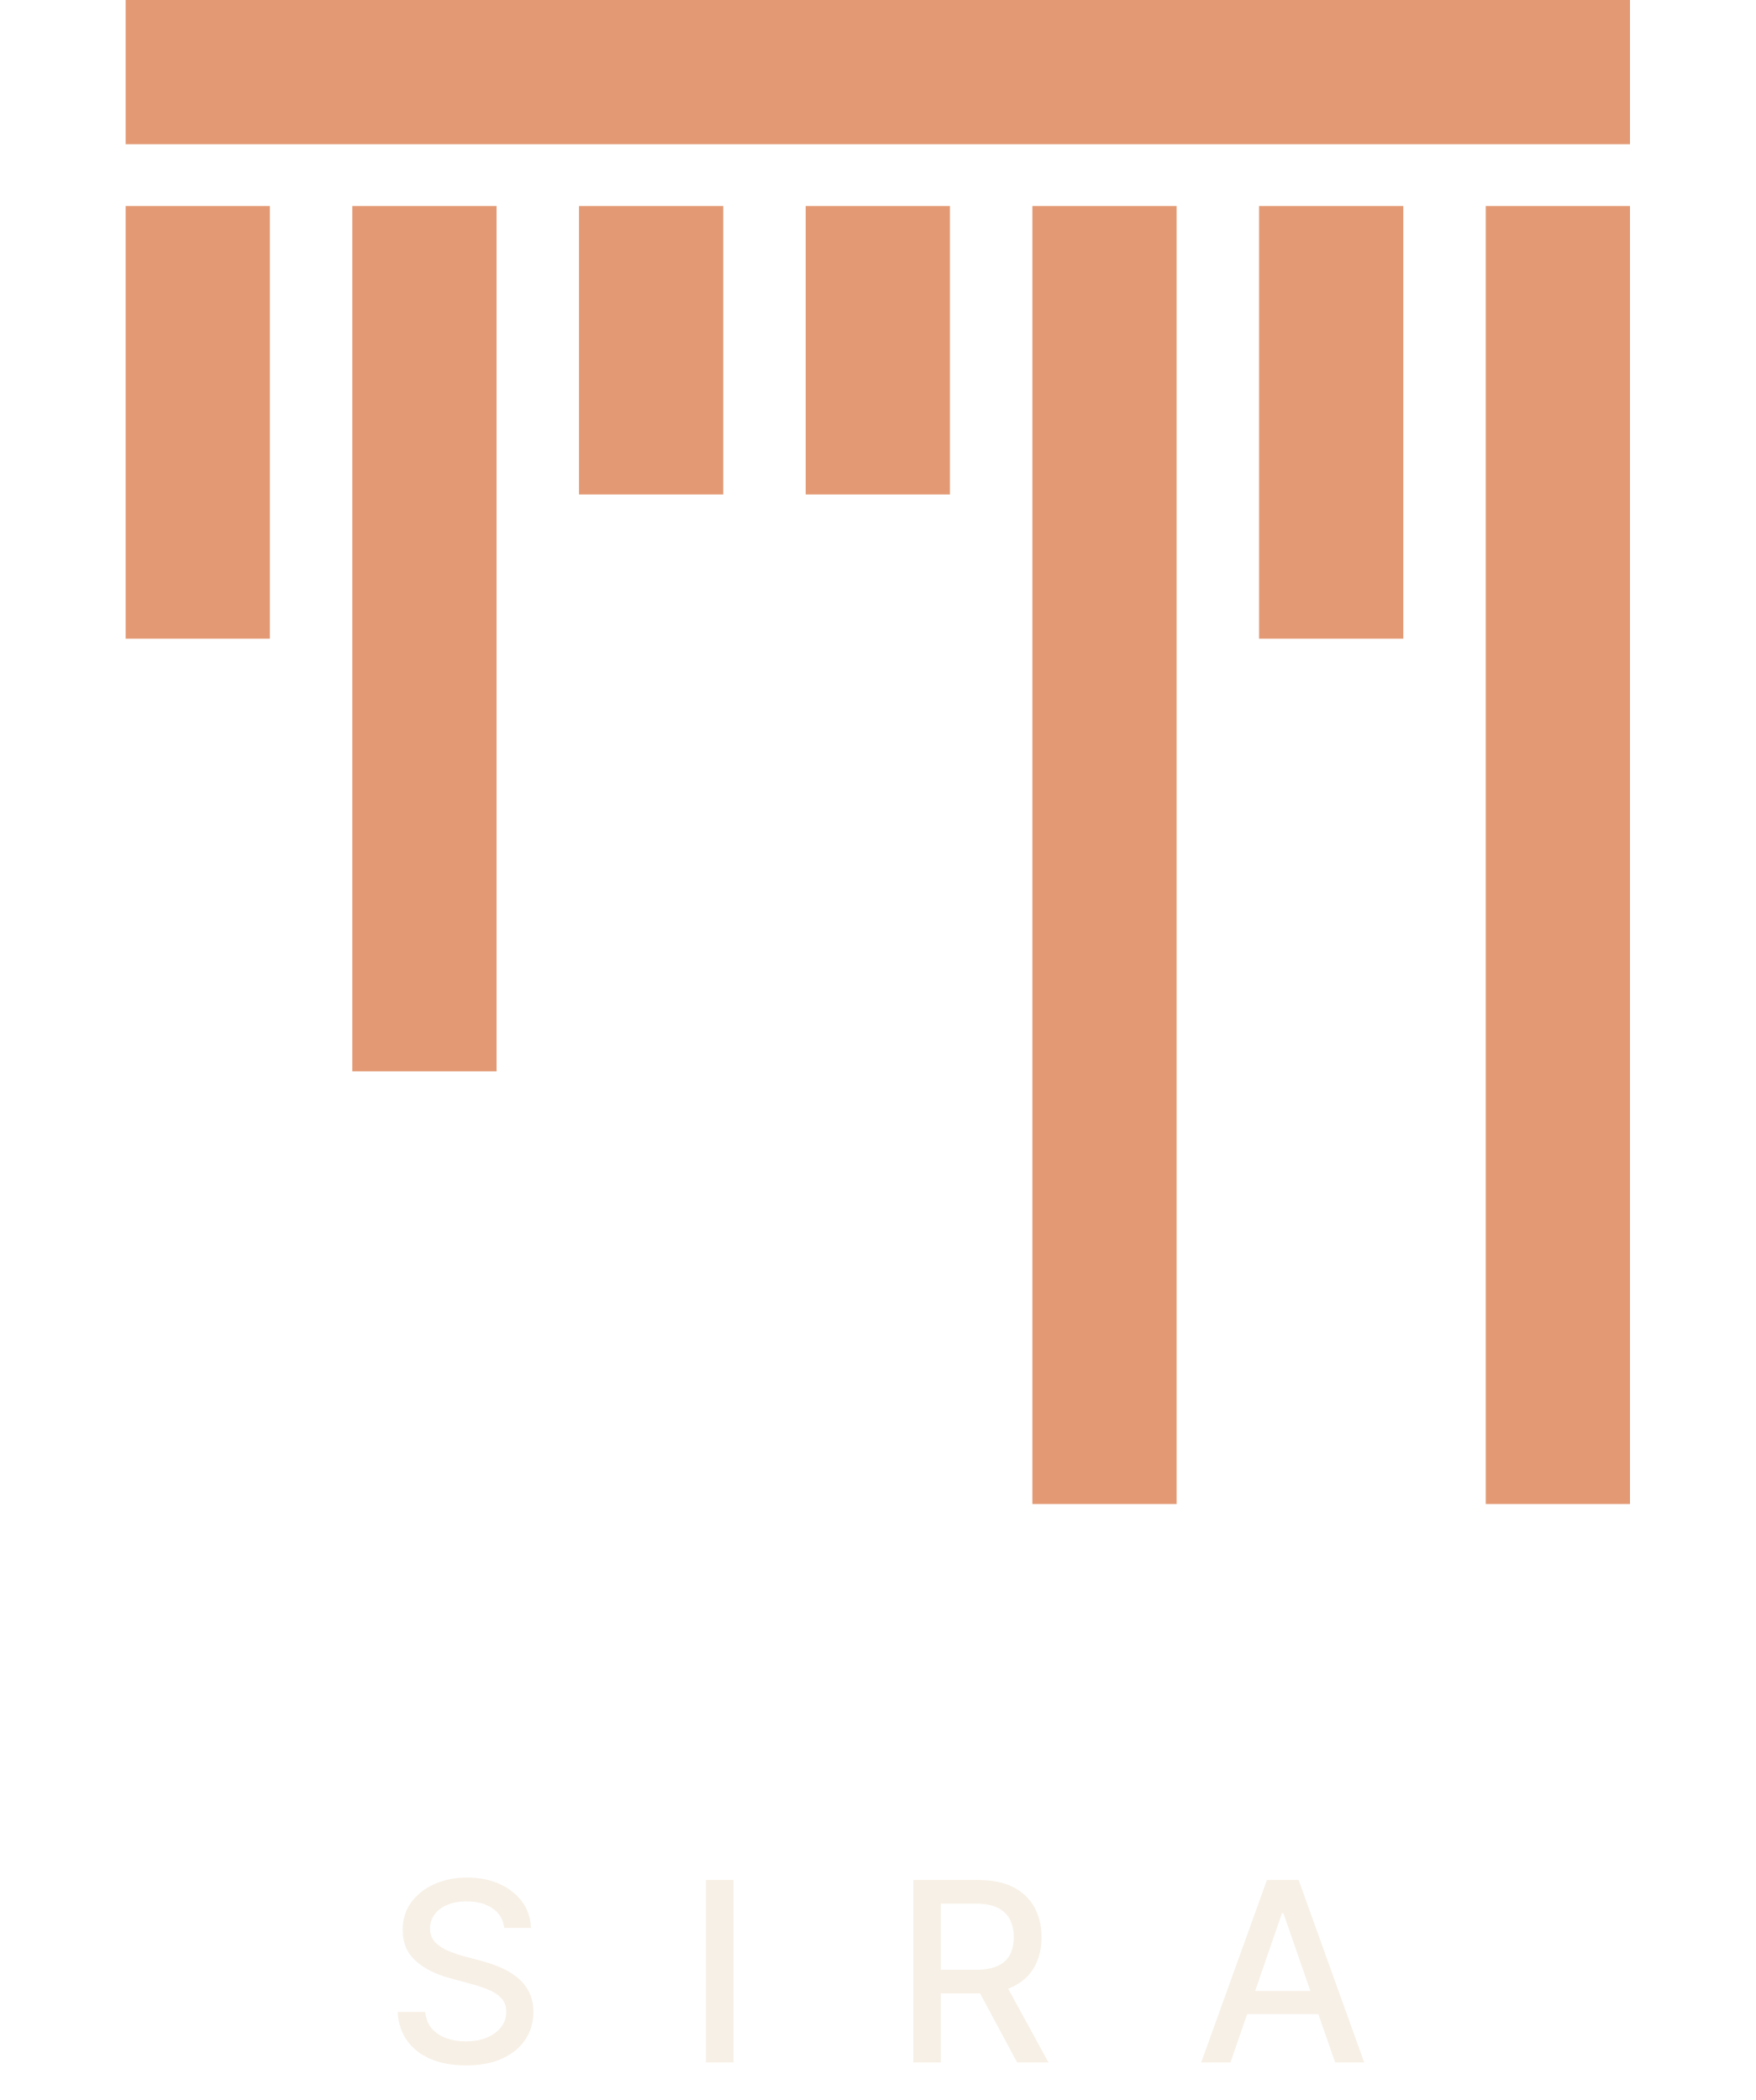
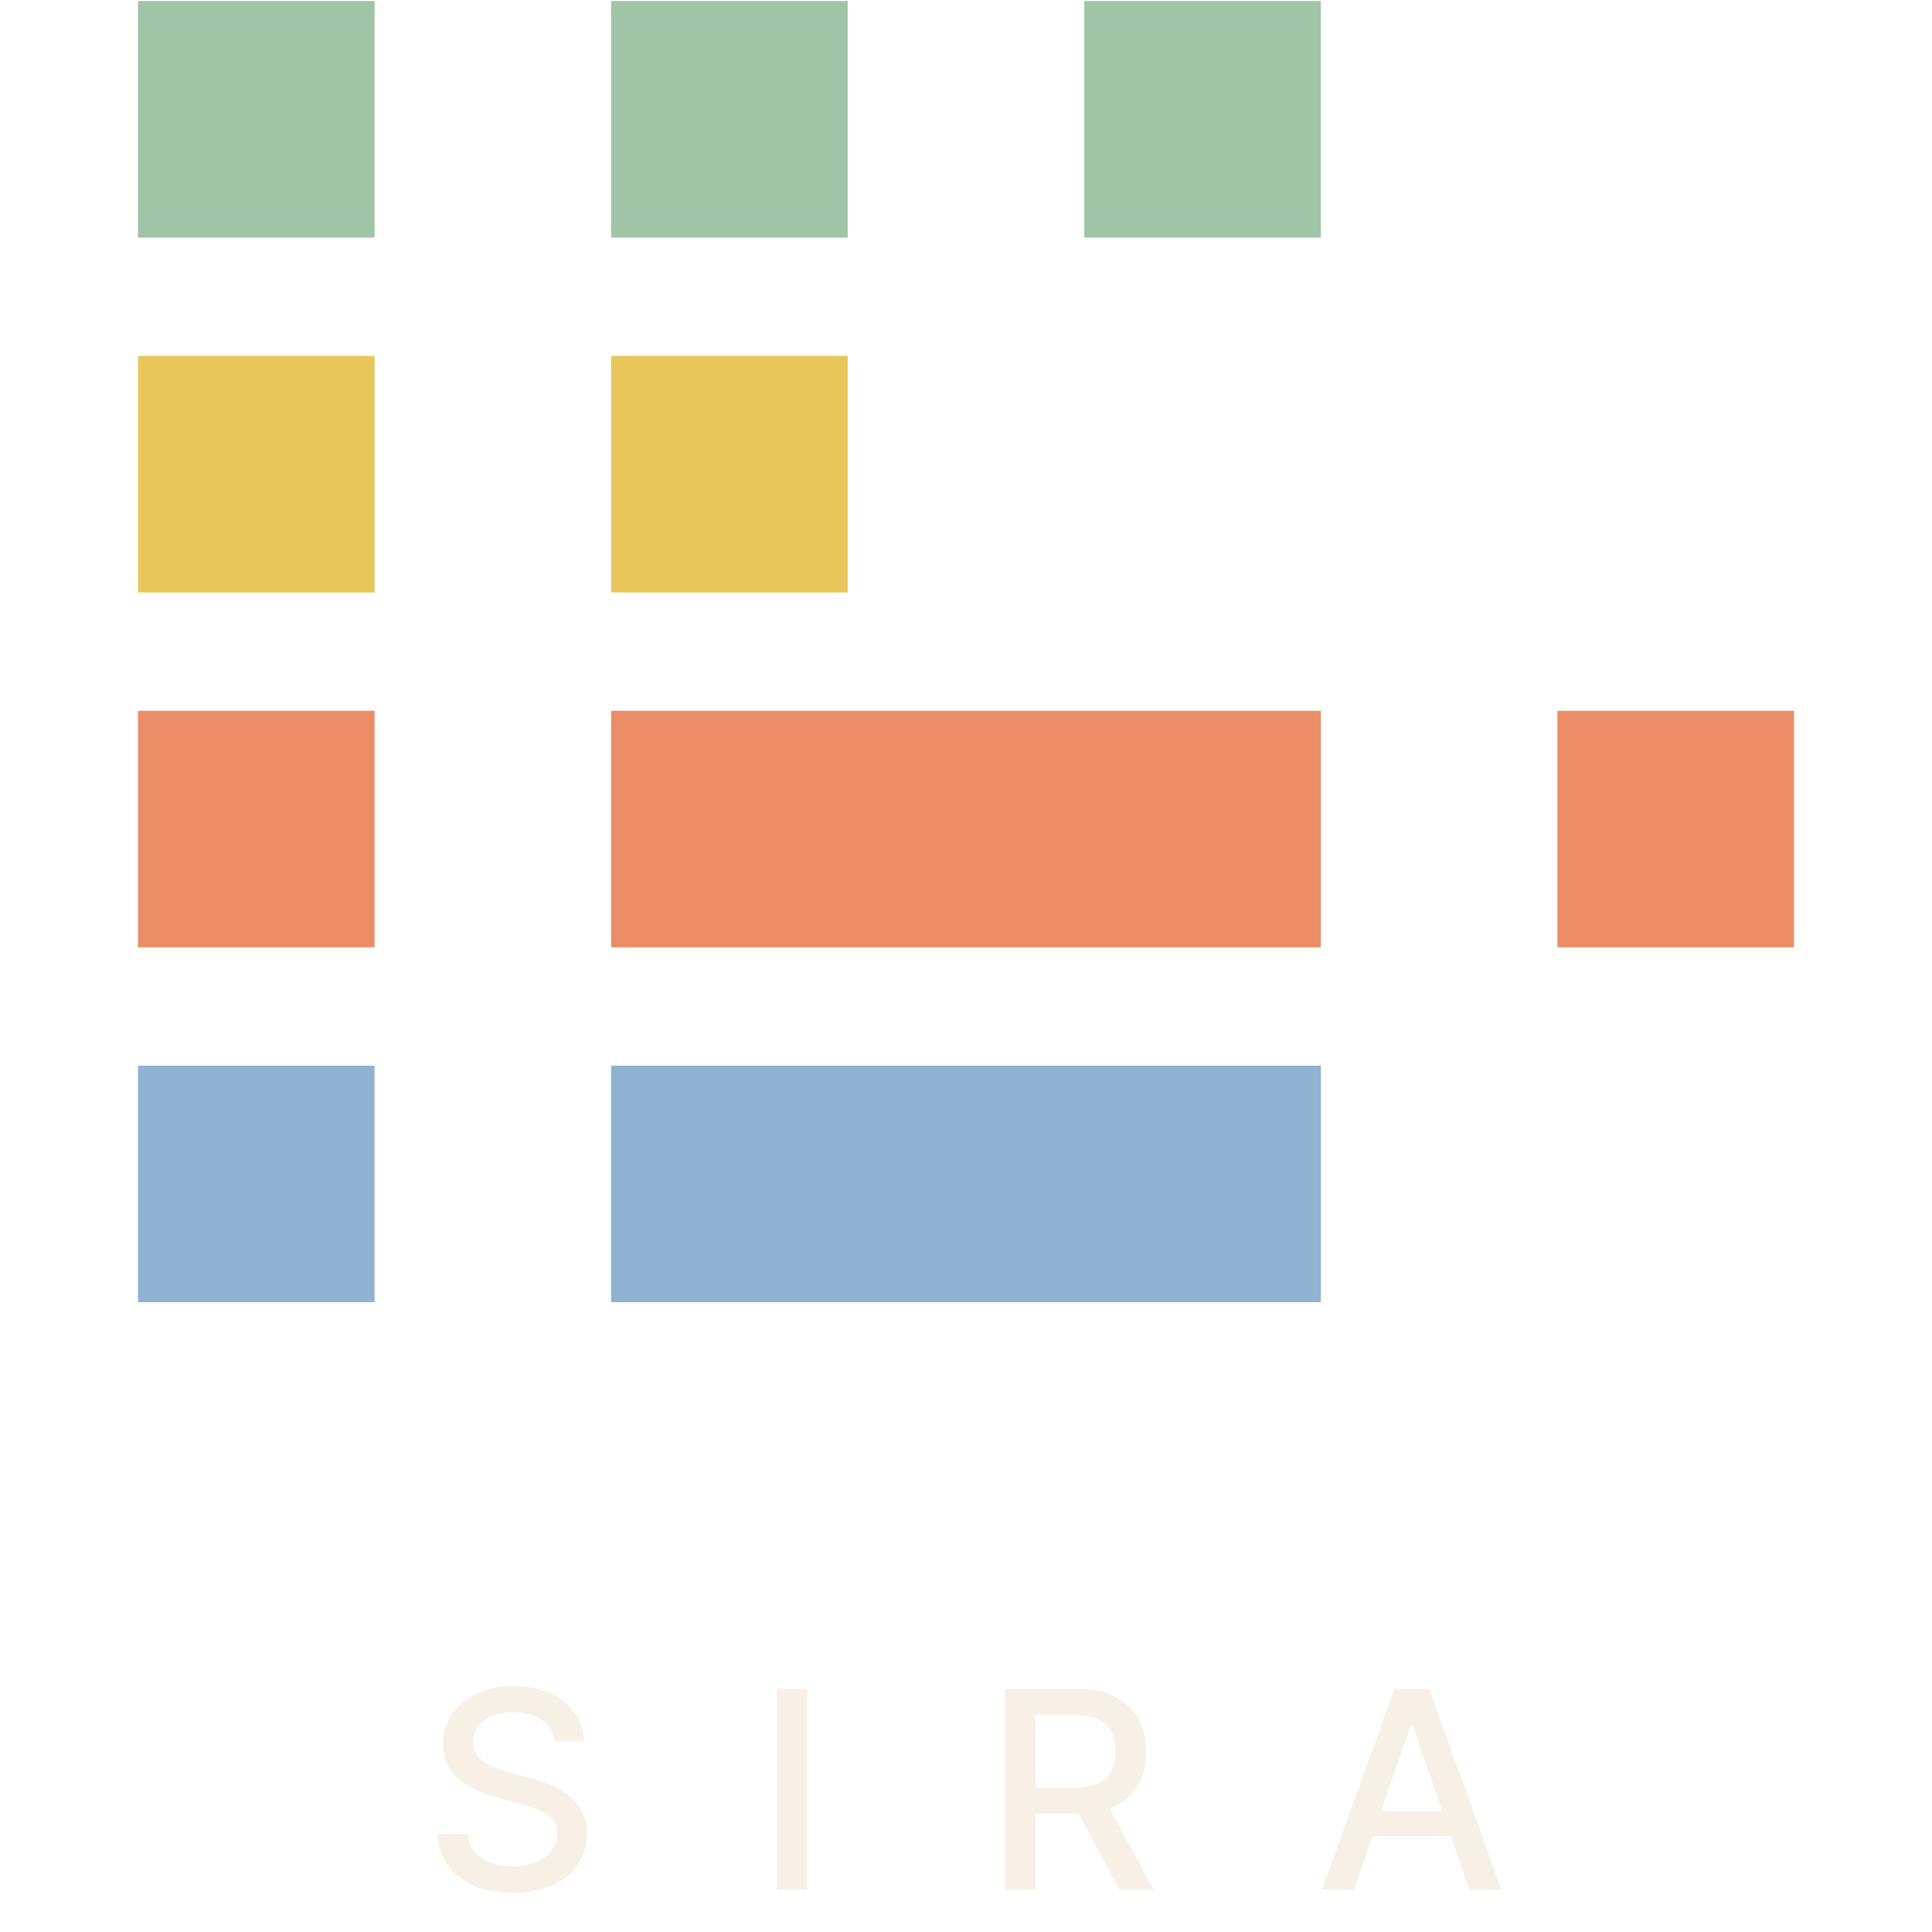
- <svg xmlns="http://www.w3.org/2000/svg" viewBox="0 0 280.0 335.1" width="280" height="335">
-   <path fill="#e39a74" d="M20.000 0.000h240.000v23.014h-240.000ZM20.000 32.877h23.014v69.041h-23.014ZM56.164 32.877h23.014v138.082h-23.014ZM92.329 32.877h23.014v46.027h-23.014ZM128.493 32.877h23.014v46.027h-23.014ZM164.658 32.877h23.014v207.123h-23.014ZM200.822 32.877h23.014v69.041h-23.014ZM236.986 32.877h23.014v207.123h-23.014Z" />
-   <path transform="translate(62.2 329.1)" fill="#f7f0e6" d="M12.086 0.477Q8.828 0.477 6.436 -0.553Q4.043 -1.582 2.691 -3.496Q1.34 -5.41 1.195 -8.047H5.602Q5.742 -6.469 6.635 -5.426Q7.527 -4.383 8.947 -3.867Q10.367 -3.352 12.063 -3.352Q13.926 -3.352 15.387 -3.945Q16.848 -4.539 17.686 -5.604Q18.523 -6.668 18.523 -8.094Q18.523 -9.383 17.783 -10.201Q17.043 -11.02 15.797 -11.555Q14.551 -12.09 12.992 -12.5L9.563 -13.437Q6.059 -14.383 4.029 -16.24Q2 -18.098 2 -21.141Q2 -23.648 3.355 -25.525Q4.711 -27.402 7.045 -28.447Q9.379 -29.492 12.289 -29.492Q15.246 -29.492 17.51 -28.451Q19.773 -27.41 21.084 -25.6Q22.395 -23.789 22.461 -21.469H18.195Q17.973 -23.473 16.338 -24.584Q14.703 -25.695 12.195 -25.695Q10.422 -25.695 9.109 -25.139Q7.797 -24.582 7.082 -23.605Q6.367 -22.629 6.367 -21.375Q6.367 -20.004 7.213 -19.143Q8.059 -18.281 9.287 -17.783Q10.516 -17.285 11.648 -16.977L14.469 -16.219Q15.856 -15.867 17.318 -15.277Q18.781 -14.688 20.041 -13.744Q21.301 -12.801 22.076 -11.402Q22.852 -10.004 22.852 -8.031Q22.852 -5.582 21.584 -3.658Q20.316 -1.734 17.914 -0.629Q15.512 0.477 12.086 0.477ZM54.777 -29.102V0.0H50.387V-29.102ZM83.469 0.0V-29.102H93.852Q97.234 -29.102 99.463 -27.936Q101.691 -26.77 102.807 -24.709Q103.922 -22.648 103.922 -19.969Q103.922 -17.297 102.809 -15.273Q101.695 -13.25 99.453 -12.133Q97.211 -11.016 93.828 -11.016H85.984V-14.773H93.414Q95.57 -14.773 96.91 -15.391Q98.25 -16.008 98.871 -17.168Q99.492 -18.328 99.492 -19.969Q99.492 -21.625 98.863 -22.828Q98.234 -24.031 96.895 -24.684Q95.555 -25.336 93.383 -25.336H87.859V0.0ZM100.023 0.0 92.977 -13.141H97.844L105.023 0.0ZM134.066 0.0H129.395L139.879 -29.102H144.941L155.395 0.0H150.754L142.512 -23.812H142.277ZM134.848 -11.391H149.957V-7.711H134.848Z" />
+ <svg xmlns="http://www.w3.org/2000/svg" viewBox="0 0 280.0 279.7" width="280" height="280">
+   <path fill="#9fc4a6" d="M20.000 0.000h34.286v34.286h-34.286ZM88.571 0.000h34.286v34.286h-34.286ZM157.143 0.000h34.286v34.286h-34.286Z" />
+   <path fill="#e8c65a" d="M20.000 51.429h34.286v34.286h-34.286ZM88.571 51.429h34.286v34.286h-34.286Z" />
+   <path fill="#ec8d68" d="M20.000 102.857h34.286v34.286h-34.286ZM88.571 102.857h102.857v34.286h-102.857ZM225.714 102.857h34.286v34.286h-34.286Z" />
+   <path fill="#8fb3d1" d="M20.000 154.286h34.286v34.286h-34.286ZM88.571 154.286h102.857v34.286h-102.857Z" />
+   <path transform="translate(62.2 273.7)" fill="#f7f0e6" d="M12.086 0.477Q8.828 0.477 6.436 -0.553Q4.043 -1.582 2.691 -3.496Q1.34 -5.41 1.195 -8.047H5.602Q5.742 -6.469 6.635 -5.426Q7.527 -4.383 8.947 -3.867Q10.367 -3.352 12.063 -3.352Q13.926 -3.352 15.387 -3.945Q16.848 -4.539 17.686 -5.604Q18.523 -6.668 18.523 -8.094Q18.523 -9.383 17.783 -10.201Q17.043 -11.02 15.797 -11.555Q14.551 -12.09 12.992 -12.5L9.563 -13.437Q6.059 -14.383 4.029 -16.24Q2 -18.098 2 -21.141Q2 -23.648 3.355 -25.525Q4.711 -27.402 7.045 -28.447Q9.379 -29.492 12.289 -29.492Q15.246 -29.492 17.51 -28.451Q19.773 -27.41 21.084 -25.6Q22.395 -23.789 22.461 -21.469H18.195Q17.973 -23.473 16.338 -24.584Q14.703 -25.695 12.195 -25.695Q10.422 -25.695 9.109 -25.139Q7.797 -24.582 7.082 -23.605Q6.367 -22.629 6.367 -21.375Q6.367 -20.004 7.213 -19.143Q8.059 -18.281 9.287 -17.783Q10.516 -17.285 11.648 -16.977L14.469 -16.219Q15.856 -15.867 17.318 -15.277Q18.781 -14.688 20.041 -13.744Q21.301 -12.801 22.076 -11.402Q22.852 -10.004 22.852 -8.031Q22.852 -5.582 21.584 -3.658Q20.316 -1.734 17.914 -0.629Q15.512 0.477 12.086 0.477ZM54.777 -29.102V0.0H50.387V-29.102ZM83.469 0.0V-29.102H93.852Q97.234 -29.102 99.463 -27.936Q101.691 -26.77 102.807 -24.709Q103.922 -22.648 103.922 -19.969Q103.922 -17.297 102.809 -15.273Q101.695 -13.25 99.453 -12.133Q97.211 -11.016 93.828 -11.016H85.984V-14.773H93.414Q95.57 -14.773 96.91 -15.391Q98.25 -16.008 98.871 -17.168Q99.492 -18.328 99.492 -19.969Q99.492 -21.625 98.863 -22.828Q98.234 -24.031 96.895 -24.684Q95.555 -25.336 93.383 -25.336H87.859V0.0ZM100.023 0.0 92.977 -13.141H97.844L105.023 0.0ZM134.066 0.0H129.395L139.879 -29.102H144.941L155.395 0.0H150.754L142.512 -23.812H142.277ZM134.848 -11.391H149.957V-7.711H134.848Z" />
</svg>
